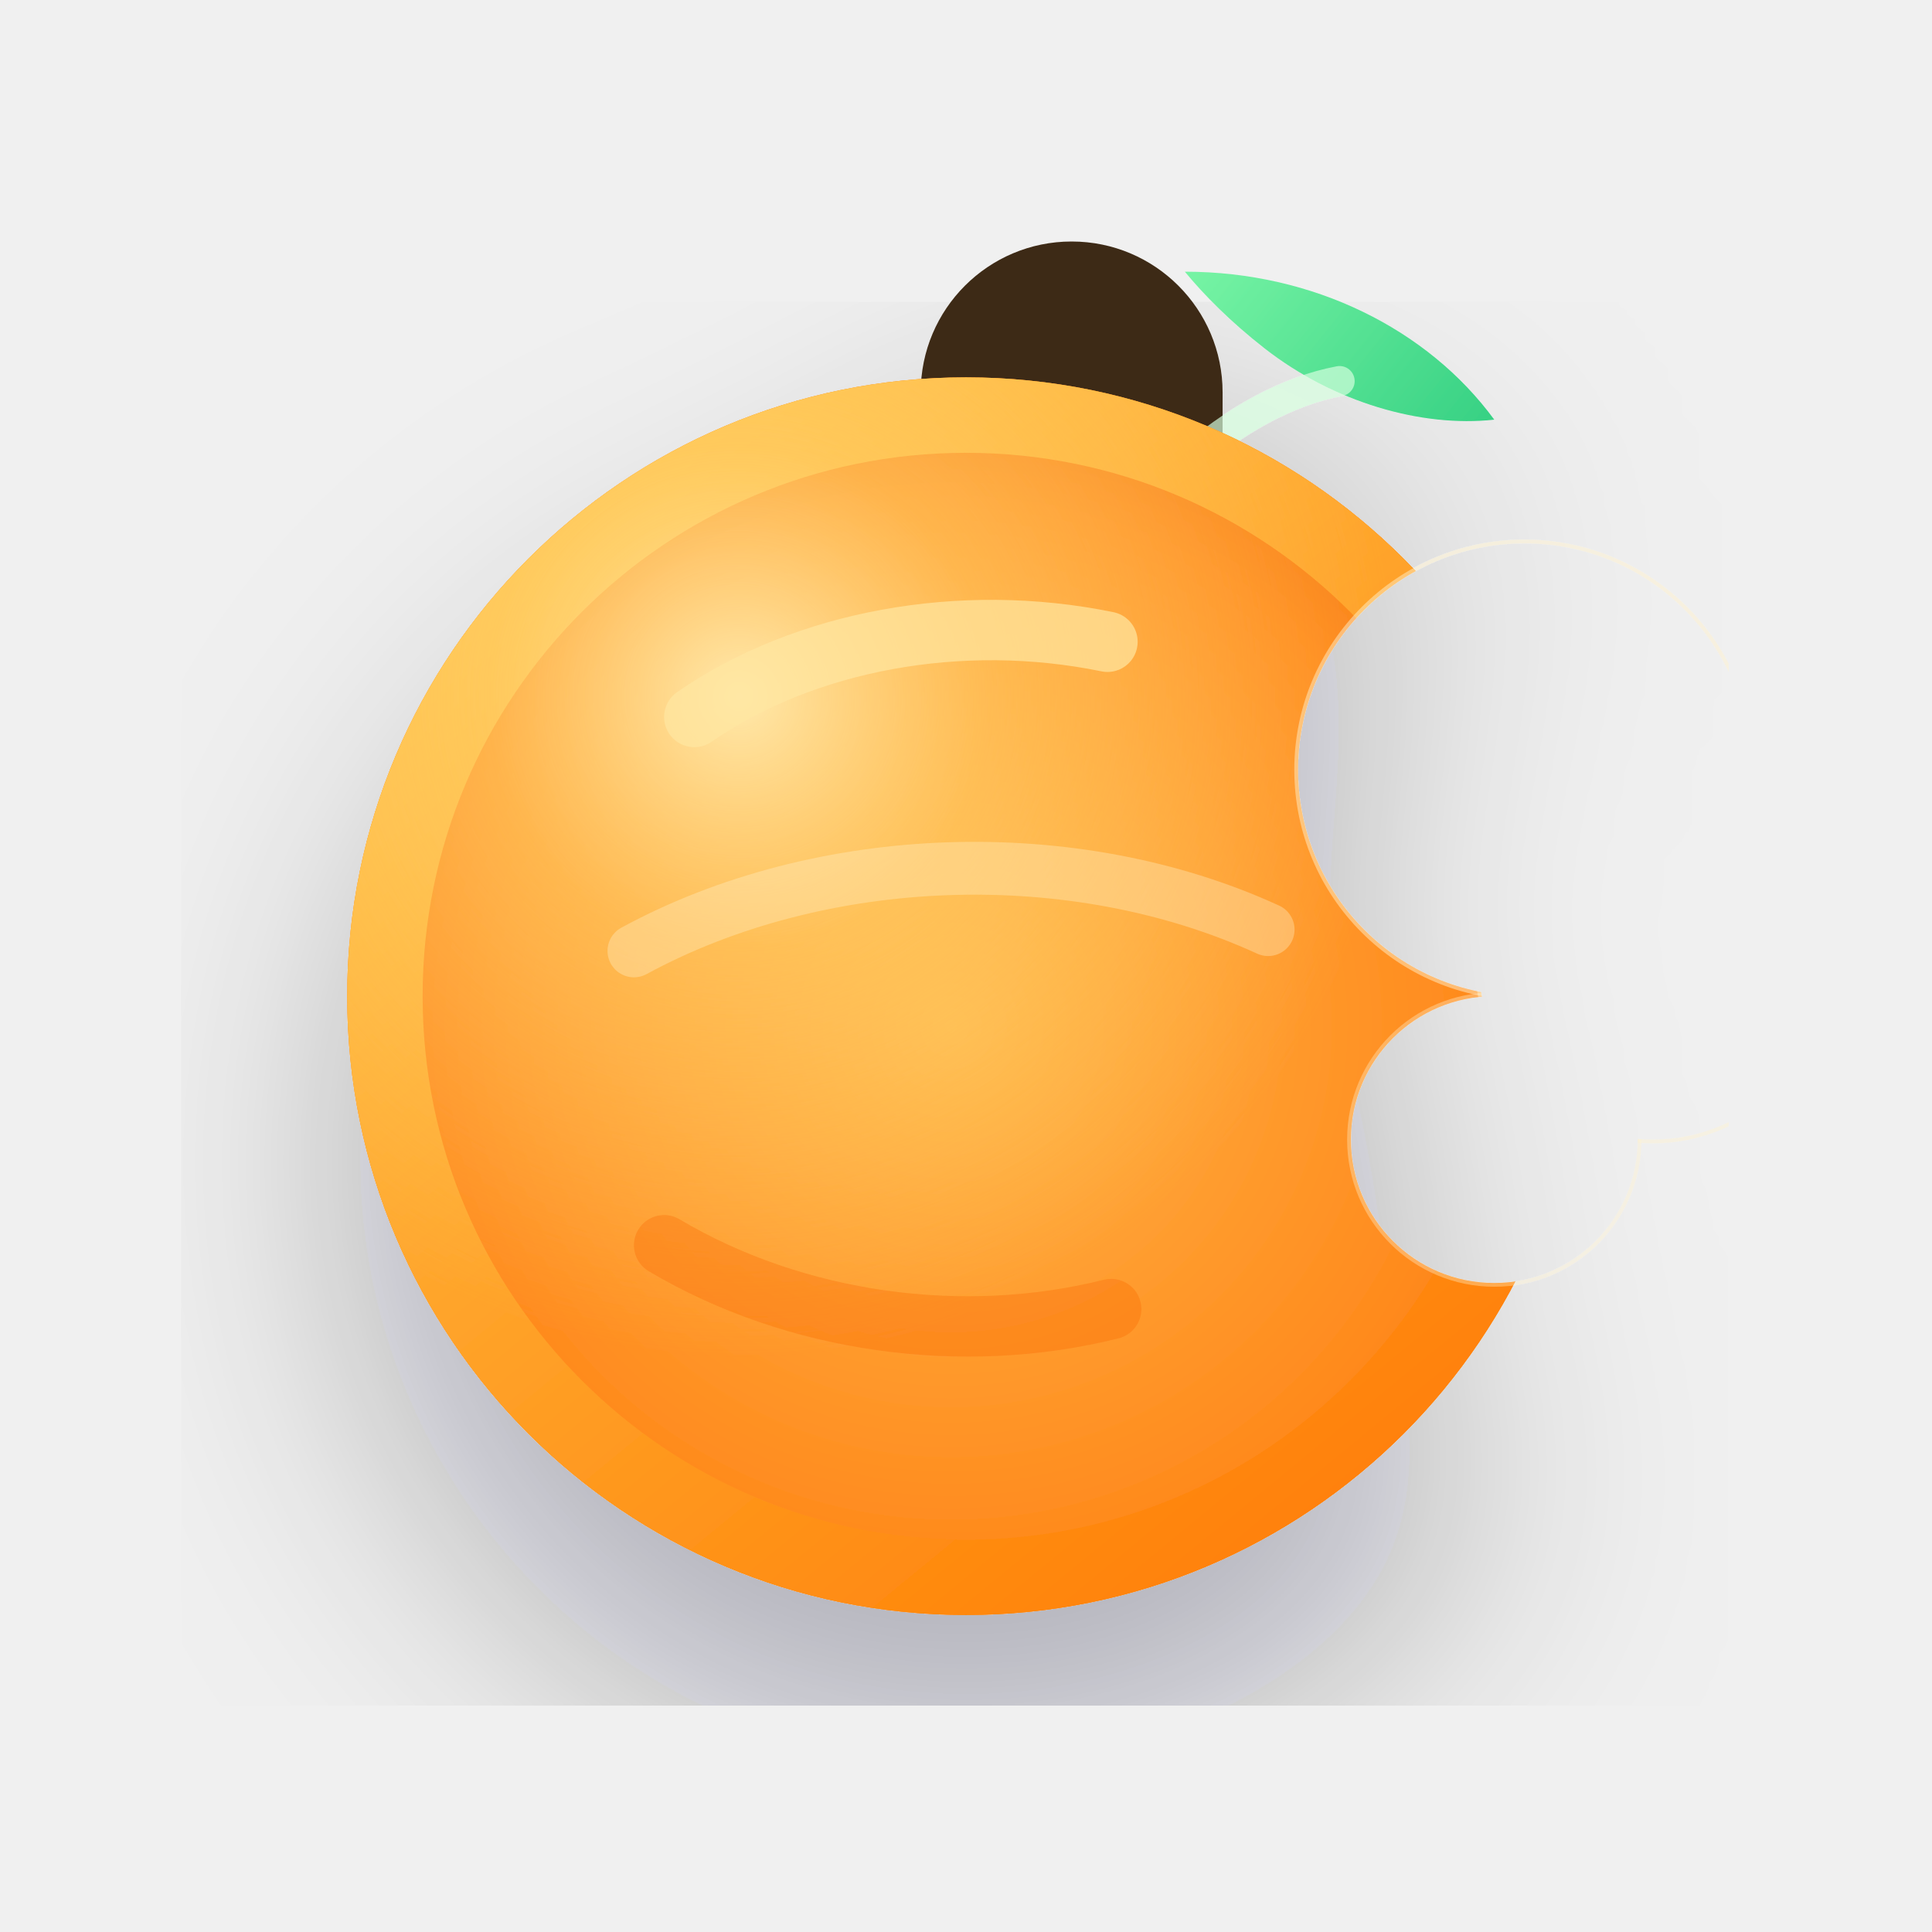
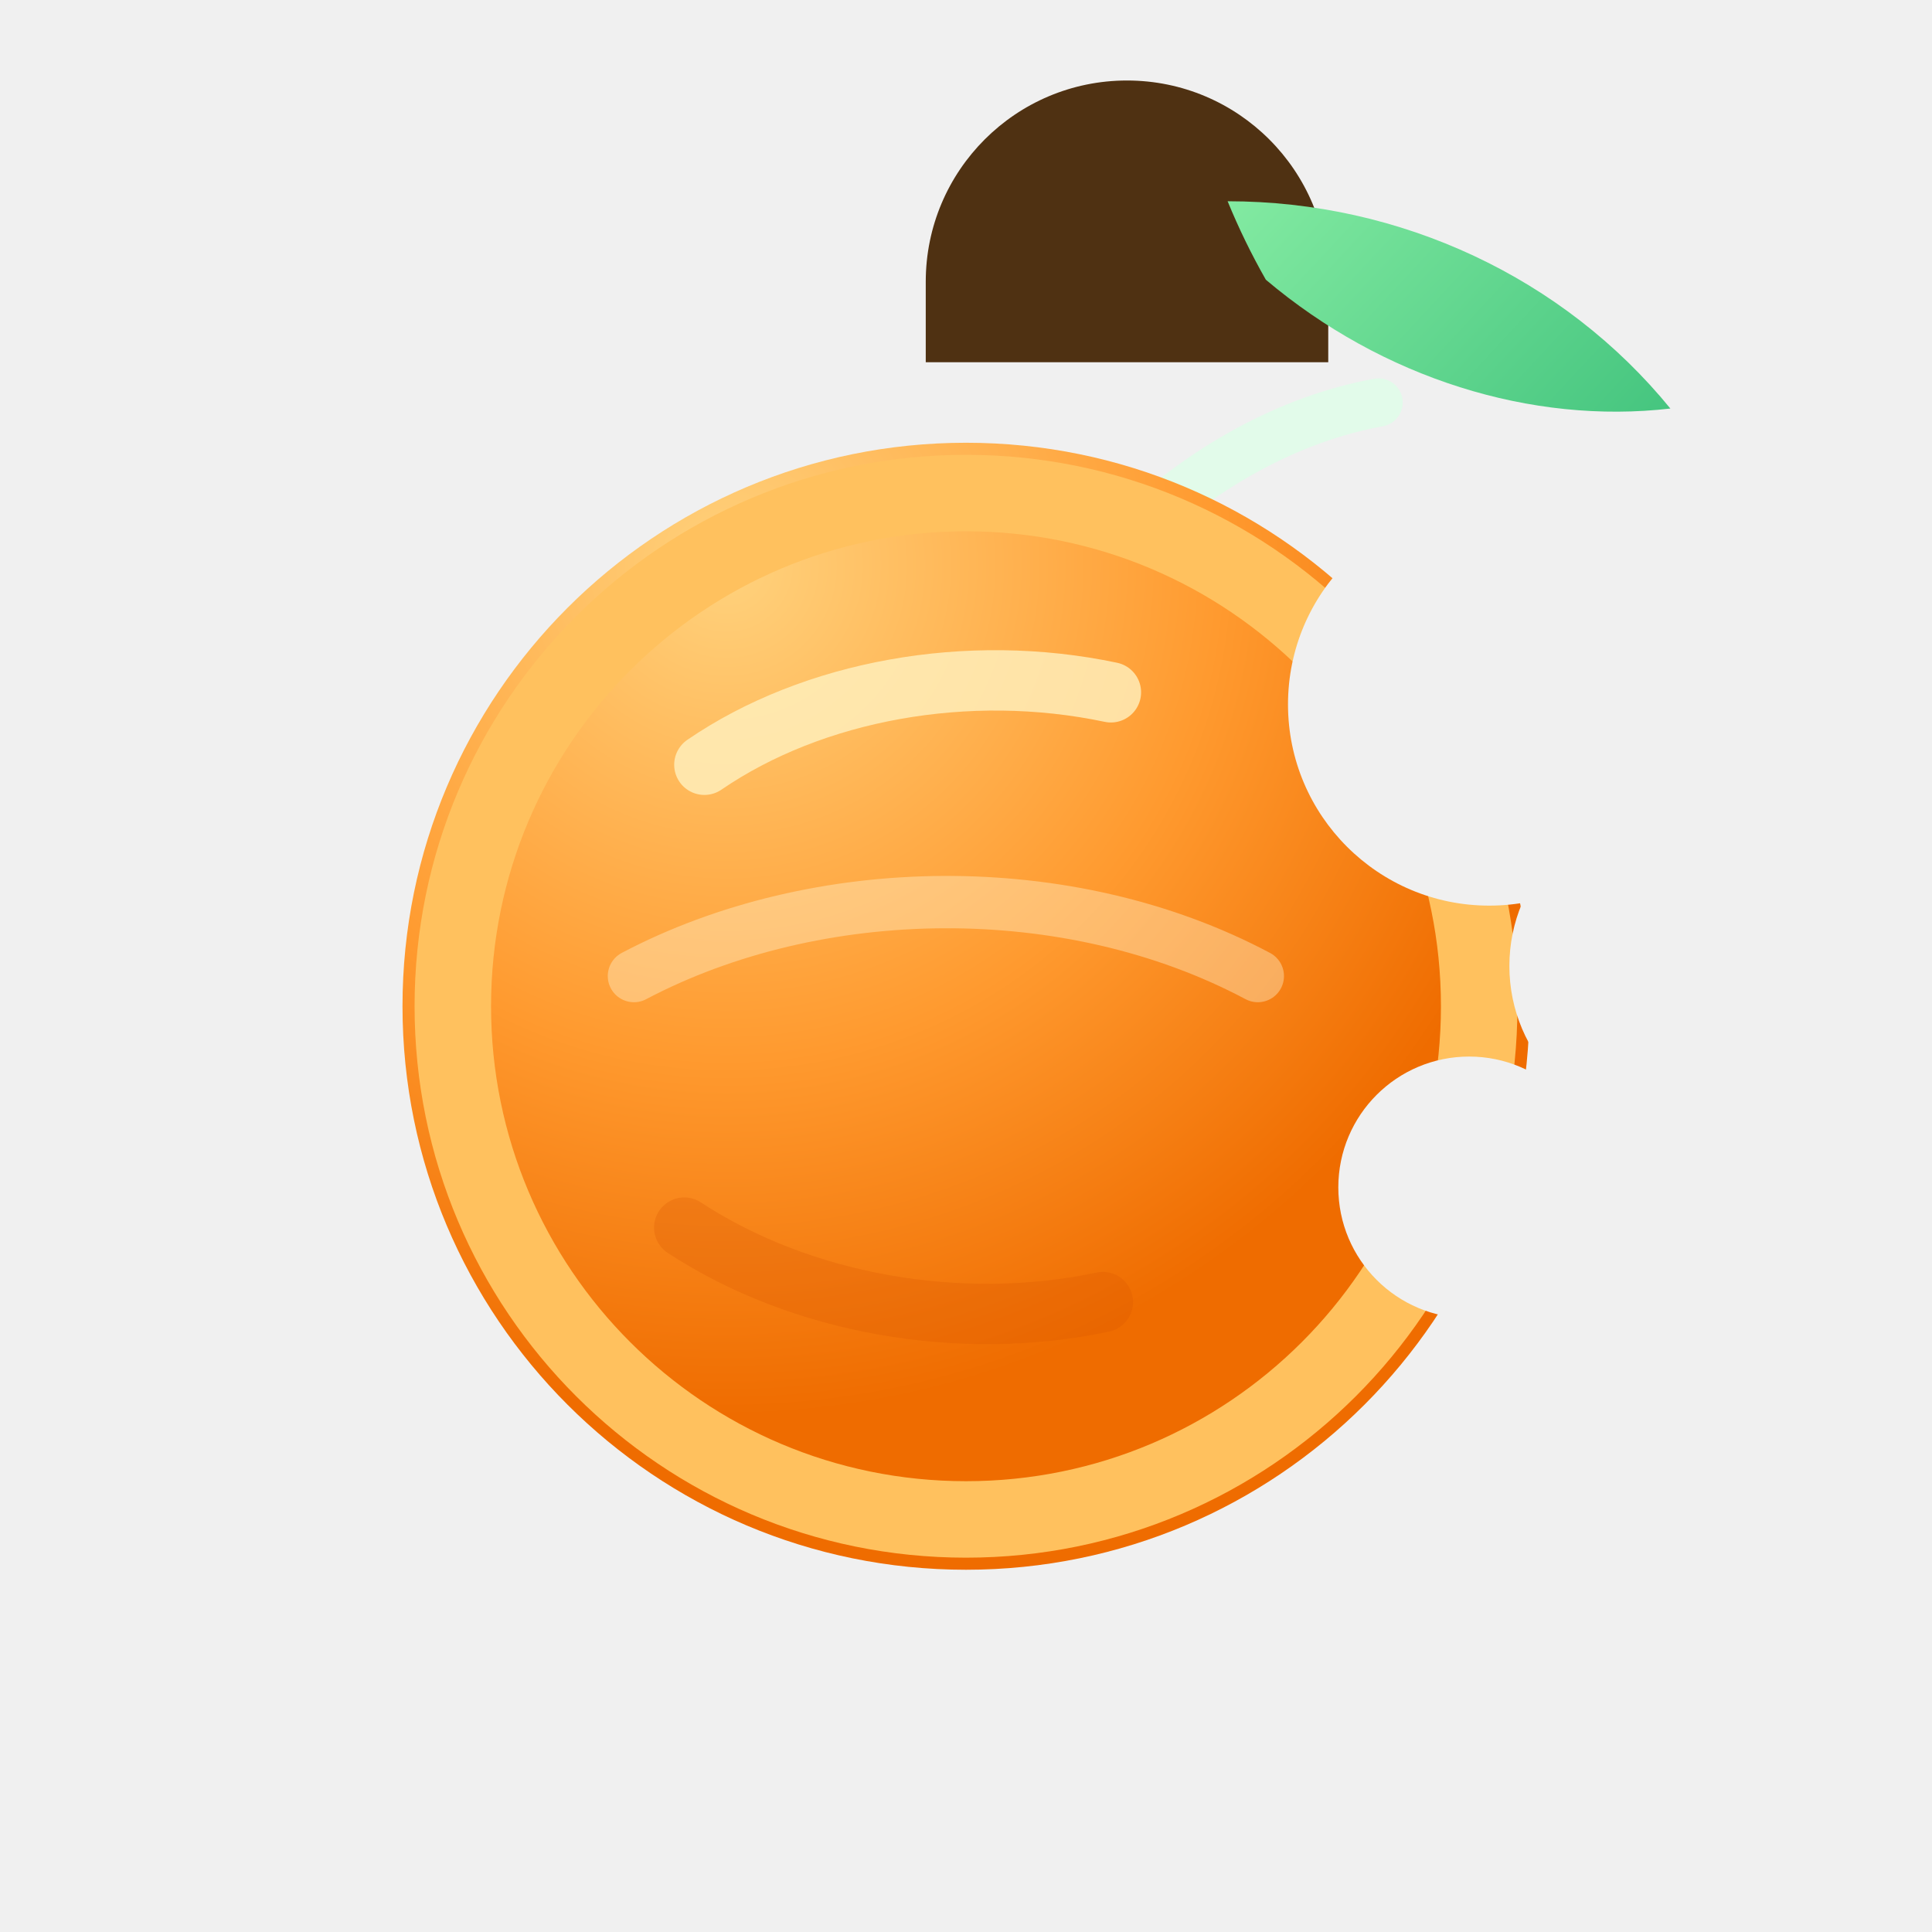
- <svg xmlns="http://www.w3.org/2000/svg" width="256" height="256" viewBox="0 0 256 256" fill="none">
+ <svg xmlns="http://www.w3.org/2000/svg" width="96" height="96" viewBox="0 0 96 96" fill="none">
  <defs>
-     <radialGradient id="orangeGlow" cx="0" cy="0" r="1" gradientUnits="userSpaceOnUse" gradientTransform="translate(126 136) rotate(90) scale(120)">
-       <stop offset="0" stop-color="#FFB547" />
-       <stop offset="0.58" stop-color="#FF8A1D" />
-       <stop offset="1" stop-color="#E15A00" />
+     <radialGradient id="orangeBody" cx="0" cy="0" r="1" gradientUnits="userSpaceOnUse" gradientTransform="translate(36 28) rotate(49) scale(42.5)">
+       <stop offset="0" stop-color="#FFD27D" />
+       <stop offset="0.58" stop-color="#FF9A2F" />
+       <stop offset="1" stop-color="#EF6C00" />
    </radialGradient>
-     <radialGradient id="orangeHighlight" cx="0" cy="0" r="1" gradientUnits="userSpaceOnUse" gradientTransform="translate(98 92) rotate(57) scale(88)">
-       <stop offset="0" stop-color="#FFF0B7" stop-opacity="0.92" />
-       <stop offset="0.38" stop-color="#FFD36E" stop-opacity="0.58" />
-       <stop offset="1" stop-color="#FFD36E" stop-opacity="0" />
-     </radialGradient>
-     <linearGradient id="orangeRind" x1="57" y1="50" x2="190" y2="212" gradientUnits="userSpaceOnUse">
-       <stop offset="0" stop-color="#FFC84F" />
-       <stop offset="1" stop-color="#FF7A00" />
+     <linearGradient id="orangeLeaf" x1="55" y1="10" x2="83" y2="36" gradientUnits="userSpaceOnUse">
+       <stop offset="0" stop-color="#8EF1A8" />
+       <stop offset="1" stop-color="#29B46F" />
    </linearGradient>
-     <linearGradient id="leafFill" x1="140" y1="35" x2="191" y2="76" gradientUnits="userSpaceOnUse">
-       <stop offset="0" stop-color="#8BFFAF" />
-       <stop offset="1" stop-color="#2CCB7E" />
-     </linearGradient>
-     <filter id="shadow" x="24" y="18" width="205" height="208" filterUnits="userSpaceOnUse" color-interpolation-filters="sRGB">
-       <feDropShadow dx="0" dy="22" stdDeviation="18" flood-color="#090B17" flood-opacity="0.26" />
-     </filter>
-     <mask id="biteMask">
-       <rect width="256" height="256" fill="white" />
-       <circle cx="202" cy="102" r="30" fill="black" />
-       <circle cx="219" cy="128" r="23" fill="black" />
-       <circle cx="198" cy="151" r="19" fill="black" />
+     <mask id="orangeBiteMask">
+       <rect width="96" height="96" fill="white" />
+       <circle cx="74" cy="35" r="10" fill="black" />
+       <circle cx="83" cy="48" r="8" fill="black" />
+       <circle cx="73" cy="59" r="6.5" fill="black" />
    </mask>
  </defs>
-   <g filter="url(#shadow)">
-     <path d="M122 52C122 40.954 130.954 32 142 32C153.046 32 162 40.954 162 52V58H122V52Z" fill="#3D2A16" />
-     <path d="M157 36C173.992 36 189.205 43.61 198 55.608C188.312 56.669 176.693 53.301 167.544 46.147C163.016 42.607 159.508 39.05 157 36Z" fill="url(#leafFill)" />
-     <path d="M177.5 50.5C170.662 51.787 163.408 55.727 157 61.5" stroke="#D6FFE0" stroke-opacity="0.68" stroke-width="4" stroke-linecap="round" />
-     <g mask="url(#biteMask)">
-       <circle cx="128" cy="132" r="82" fill="url(#orangeGlow)" />
-       <circle cx="128" cy="132" r="77" stroke="url(#orangeRind)" stroke-width="10" />
-       <circle cx="128" cy="132" r="82" fill="url(#orangeHighlight)" />
-       <path d="M92 95C106.61 84.879 127.334 81.043 146.746 85.038" stroke="#FFE7A2" stroke-opacity="0.7" stroke-width="8" stroke-linecap="round" />
-       <path d="M84 126C108.842 112.506 142.351 111.387 168.035 123.18" stroke="#FFF4CF" stroke-opacity="0.34" stroke-width="7" stroke-linecap="round" />
-       <path d="M88 165C105.355 175.309 127.55 178.396 147.24 173.457" stroke="#F96400" stroke-opacity="0.32" stroke-width="8" stroke-linecap="round" />
-       <circle cx="202" cy="102" r="29" stroke="#FFF2CF" stroke-opacity="0.48" stroke-width="3" />
-       <circle cx="219" cy="128" r="22" stroke="#FFF2CF" stroke-opacity="0.42" stroke-width="3" />
-       <circle cx="198" cy="151" r="18" stroke="#FFF2CF" stroke-opacity="0.36" stroke-width="3" />
-     </g>
+   <path d="M46 14C46 8.477 50.477 4 56 4C61.523 4 66 8.477 66 14V18H46V14Z" fill="#4F3112" />
+   <path d="M61 10C69.6 10 77.7 13.8 83 20.3C76.1 21.1 68.7 18.8 62.9 13.9A33.6 33.6 0 0 1 61 10Z" fill="url(#orangeLeaf)" />
+   <path d="M68.5 20C64.1 20.8 59.7 23.2 56 26.8" stroke="#DDFFE8" stroke-opacity="0.72" stroke-width="2.4" stroke-linecap="round" />
+   <g mask="url(#orangeBiteMask)">
+     <circle cx="48" cy="50" r="28" fill="url(#orangeBody)" />
+     <circle cx="48" cy="50" r="25.5" stroke="#FFC15E" stroke-width="3.8" />
+     <path d="M35 38C40.4 34.3 48.1 32.9 55.2 34.4" stroke="#FFF1BF" stroke-opacity="0.8" stroke-width="3" stroke-linecap="round" />
+     <path d="M31.5 48.5C40.6 43.7 53.1 43.5 62.5 48.5" stroke="#FFF7D7" stroke-opacity="0.38" stroke-width="2.6" stroke-linecap="round" />
+     <path d="M34 61C39.8 64.8 47.7 66.2 54.8 64.7" stroke="#D85800" stroke-opacity="0.26" stroke-width="3" stroke-linecap="round" />
  </g>
</svg>
